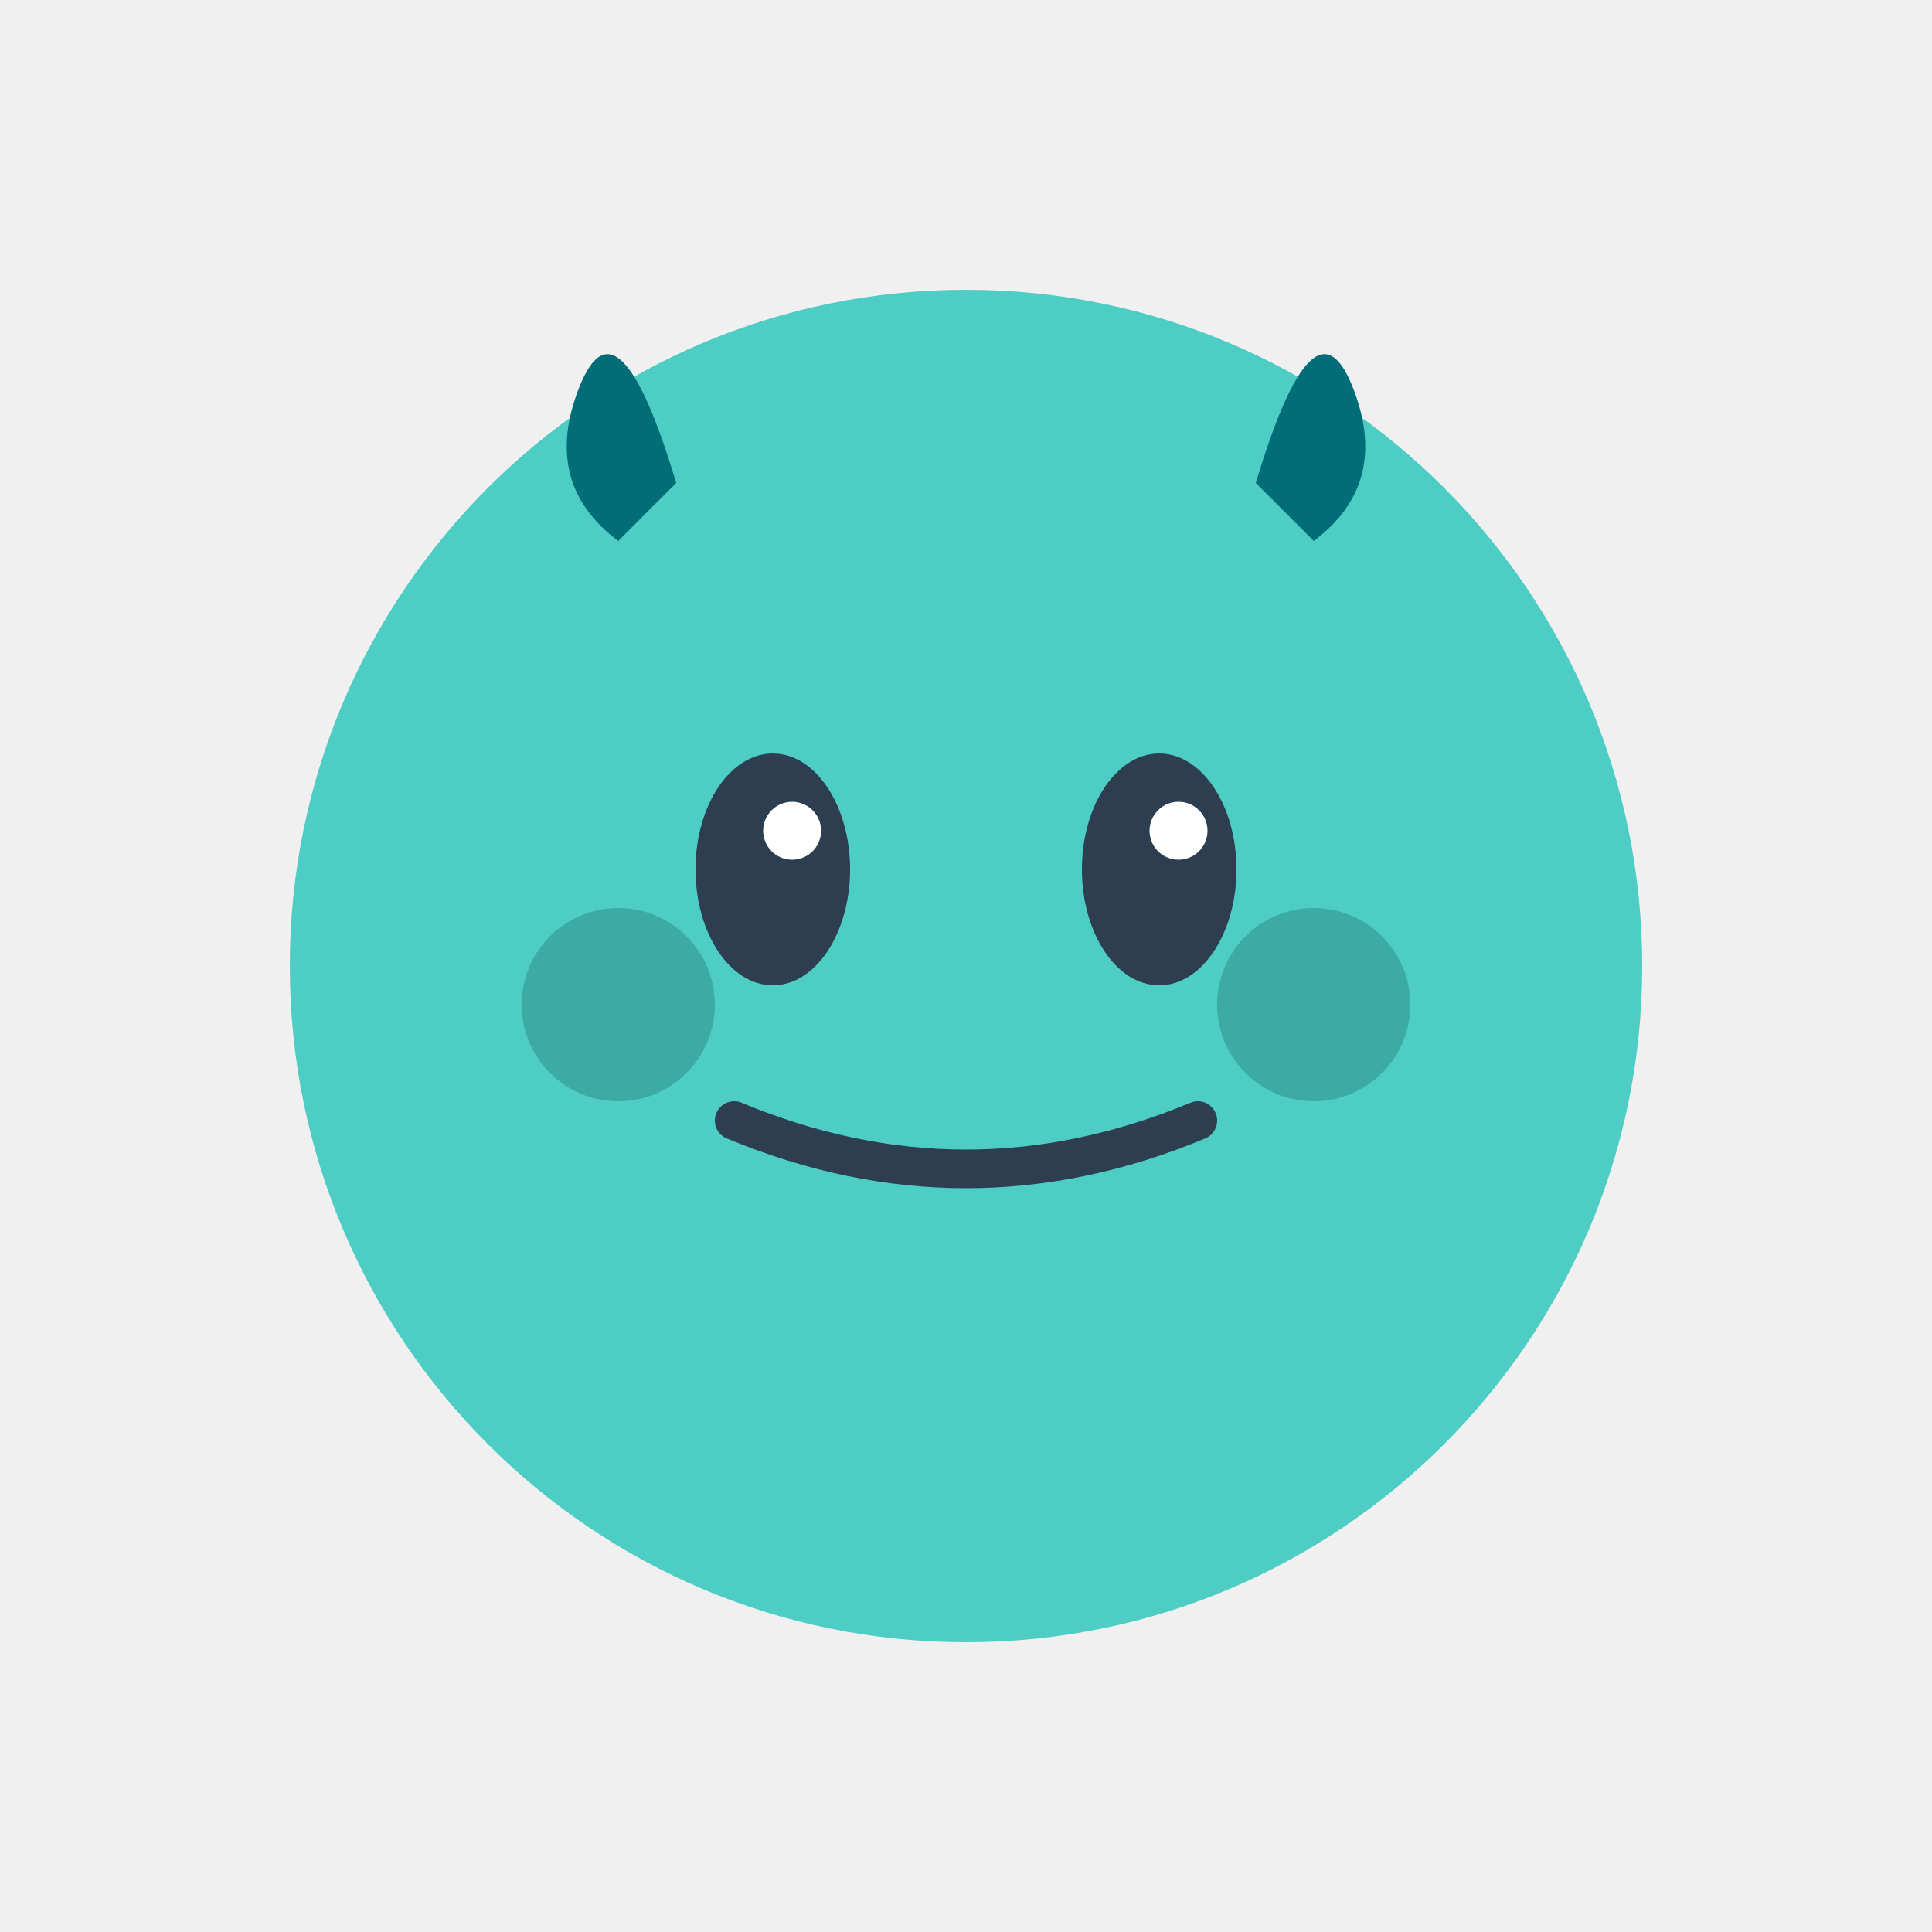
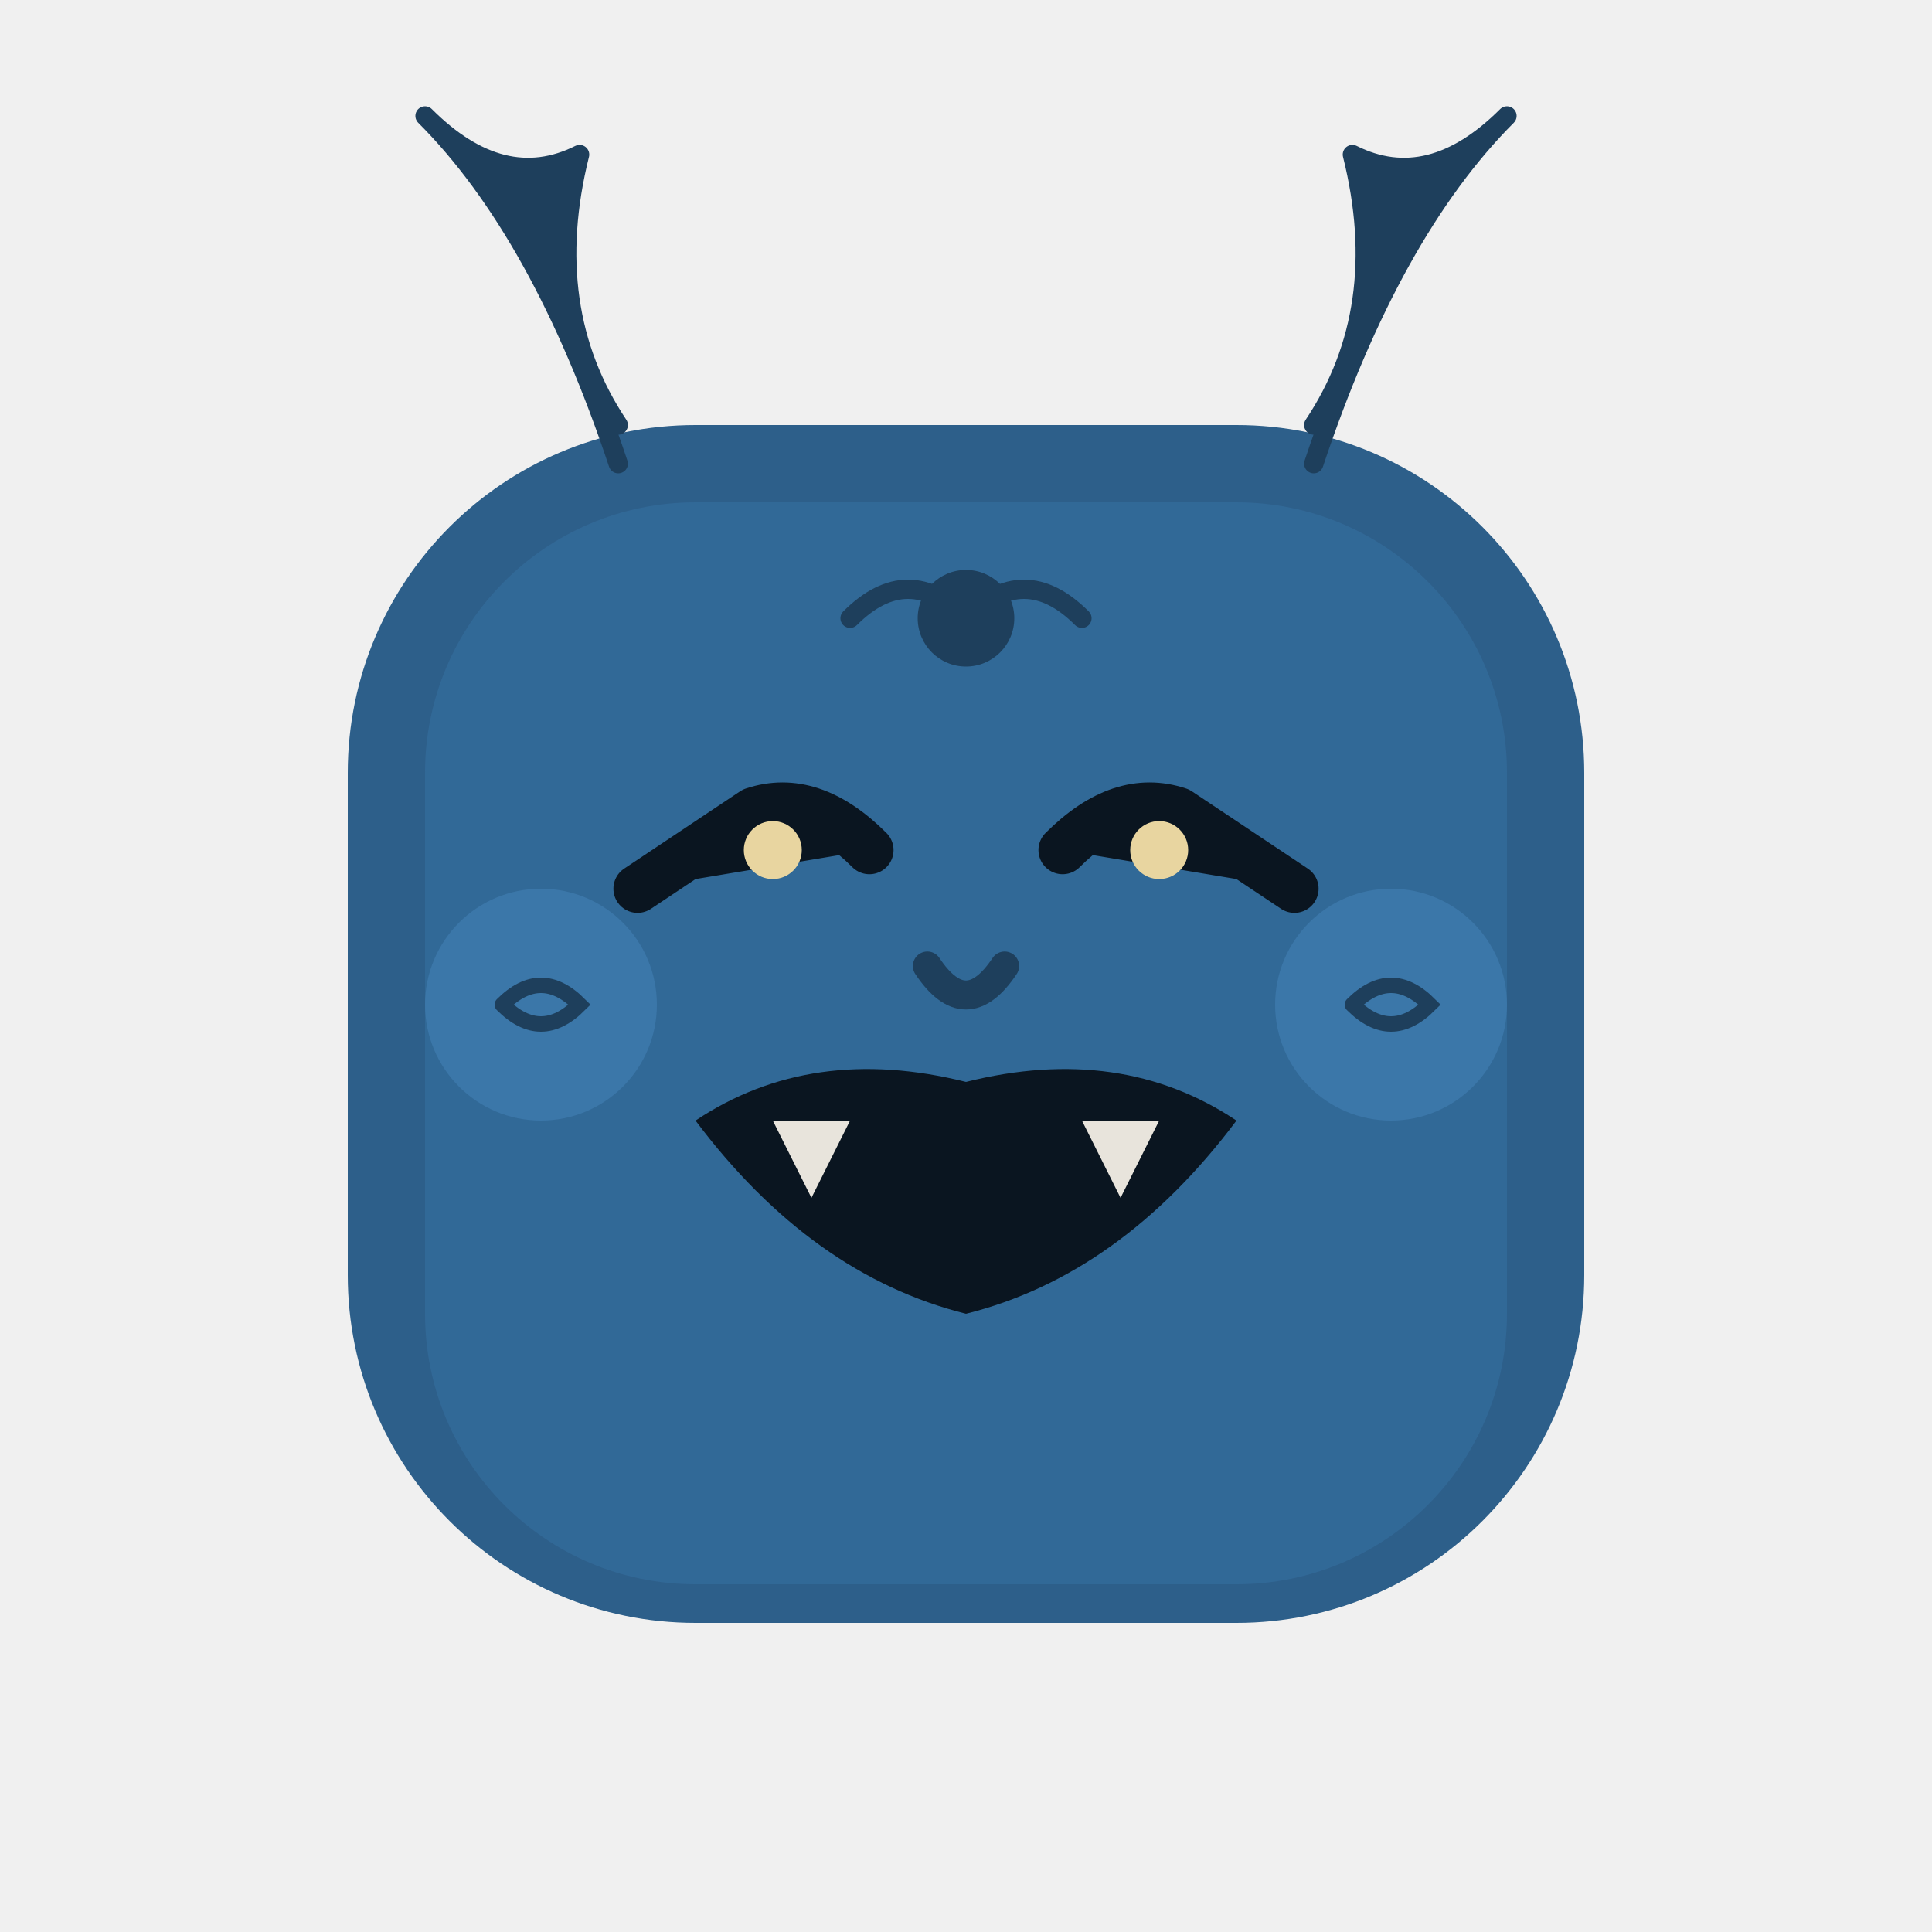
<svg xmlns="http://www.w3.org/2000/svg" viewBox="0 0 100 100">
-   <circle cx="50" cy="50" r="35" fill="#4ECDC4" />
-   <path d="M 35 25 Q 32 15 30 20 Q 28 25 32 28 Z" fill="#006D77" />
-   <path d="M 65 25 Q 68 15 70 20 Q 72 25 68 28 Z" fill="#006D77" />
-   <ellipse cx="40" cy="45" rx="4" ry="6" fill="#2C3E50" />
-   <ellipse cx="60" cy="45" rx="4" ry="6" fill="#2C3E50" />
-   <circle cx="41" cy="43" r="1.5" fill="white" />
-   <circle cx="61" cy="43" r="1.5" fill="white" />
-   <path d="M 38 58 Q 50 63 62 58" stroke="#2C3E50" stroke-width="2" fill="none" stroke-linecap="round" />
-   <circle cx="32" cy="52" r="5" fill="#1D7874" opacity="0.4" />
-   <circle cx="68" cy="52" r="5" fill="#1D7874" opacity="0.4" />
+   <rect x="18" y="22" width="64" height="62" rx="18" fill="#2D5F8A" />
+   <rect x="22" y="26" width="56" height="56" rx="14" fill="#3A7AB0" opacity="0.35" />
+   <path d="M32 24 Q28 12 22 6 Q26 10 30 8 Q28 16 32 22" fill="#1E3F5C" stroke="#1E3F5C" stroke-width="1" stroke-linecap="round" stroke-linejoin="round" />
+   <path d="M68 24 Q72 12 78 6 Q74 10 70 8 Q72 16 68 22" fill="#1E3F5C" stroke="#1E3F5C" stroke-width="1" stroke-linecap="round" stroke-linejoin="round" />
+   <circle cx="50" cy="32" r="2.5" fill="#1E3F5C" />
+   <path d="M44 32 Q47 29 50 32 Q53 29 56 32" stroke="#1E3F5C" stroke-width="1" fill="none" stroke-linecap="round" />
+   <path d="M33 46 L39 42 Q42 41 45 44" stroke="#0A1520" stroke-width="2.5" fill="#0A1520" stroke-linecap="round" stroke-linejoin="round" />
+   <path d="M55 44 Q58 41 61 42 L67 46" stroke="#0A1520" stroke-width="2.5" fill="#0A1520" stroke-linecap="round" stroke-linejoin="round" />
+   <circle cx="40" cy="44" r="1.5" fill="#E8D5A0" />
+   <circle cx="60" cy="44" r="1.5" fill="#E8D5A0" />
+   <path d="M48 50 Q50 53 52 50" stroke="#1E3F5C" stroke-width="1.5" fill="none" stroke-linecap="round" />
+   <path d="M36 58 Q42 54 50 56 Q58 54 64 58 Q58 66 50 68 Q42 66 36 58Z" fill="#0A1520" />
+   <path d="M40 58 L42 62 L44 58" fill="#E8E4DC" />
+   <path d="M56 58 L58 62 L60 58" fill="#E8E4DC" />
+   <circle cx="28" cy="52" r="6" fill="#4A8BC4" opacity="0.4" />
+   <path d="M26 52 Q28 50 30 52 Q28 54 26 52" stroke="#1E3F5C" stroke-width="0.8" fill="none" stroke-linecap="round" />
+   <circle cx="72" cy="52" r="6" fill="#4A8BC4" opacity="0.4" />
+   <path d="M70 52 Q72 50 74 52 Q72 54 70 52" stroke="#1E3F5C" stroke-width="0.8" fill="none" stroke-linecap="round" />
</svg>
